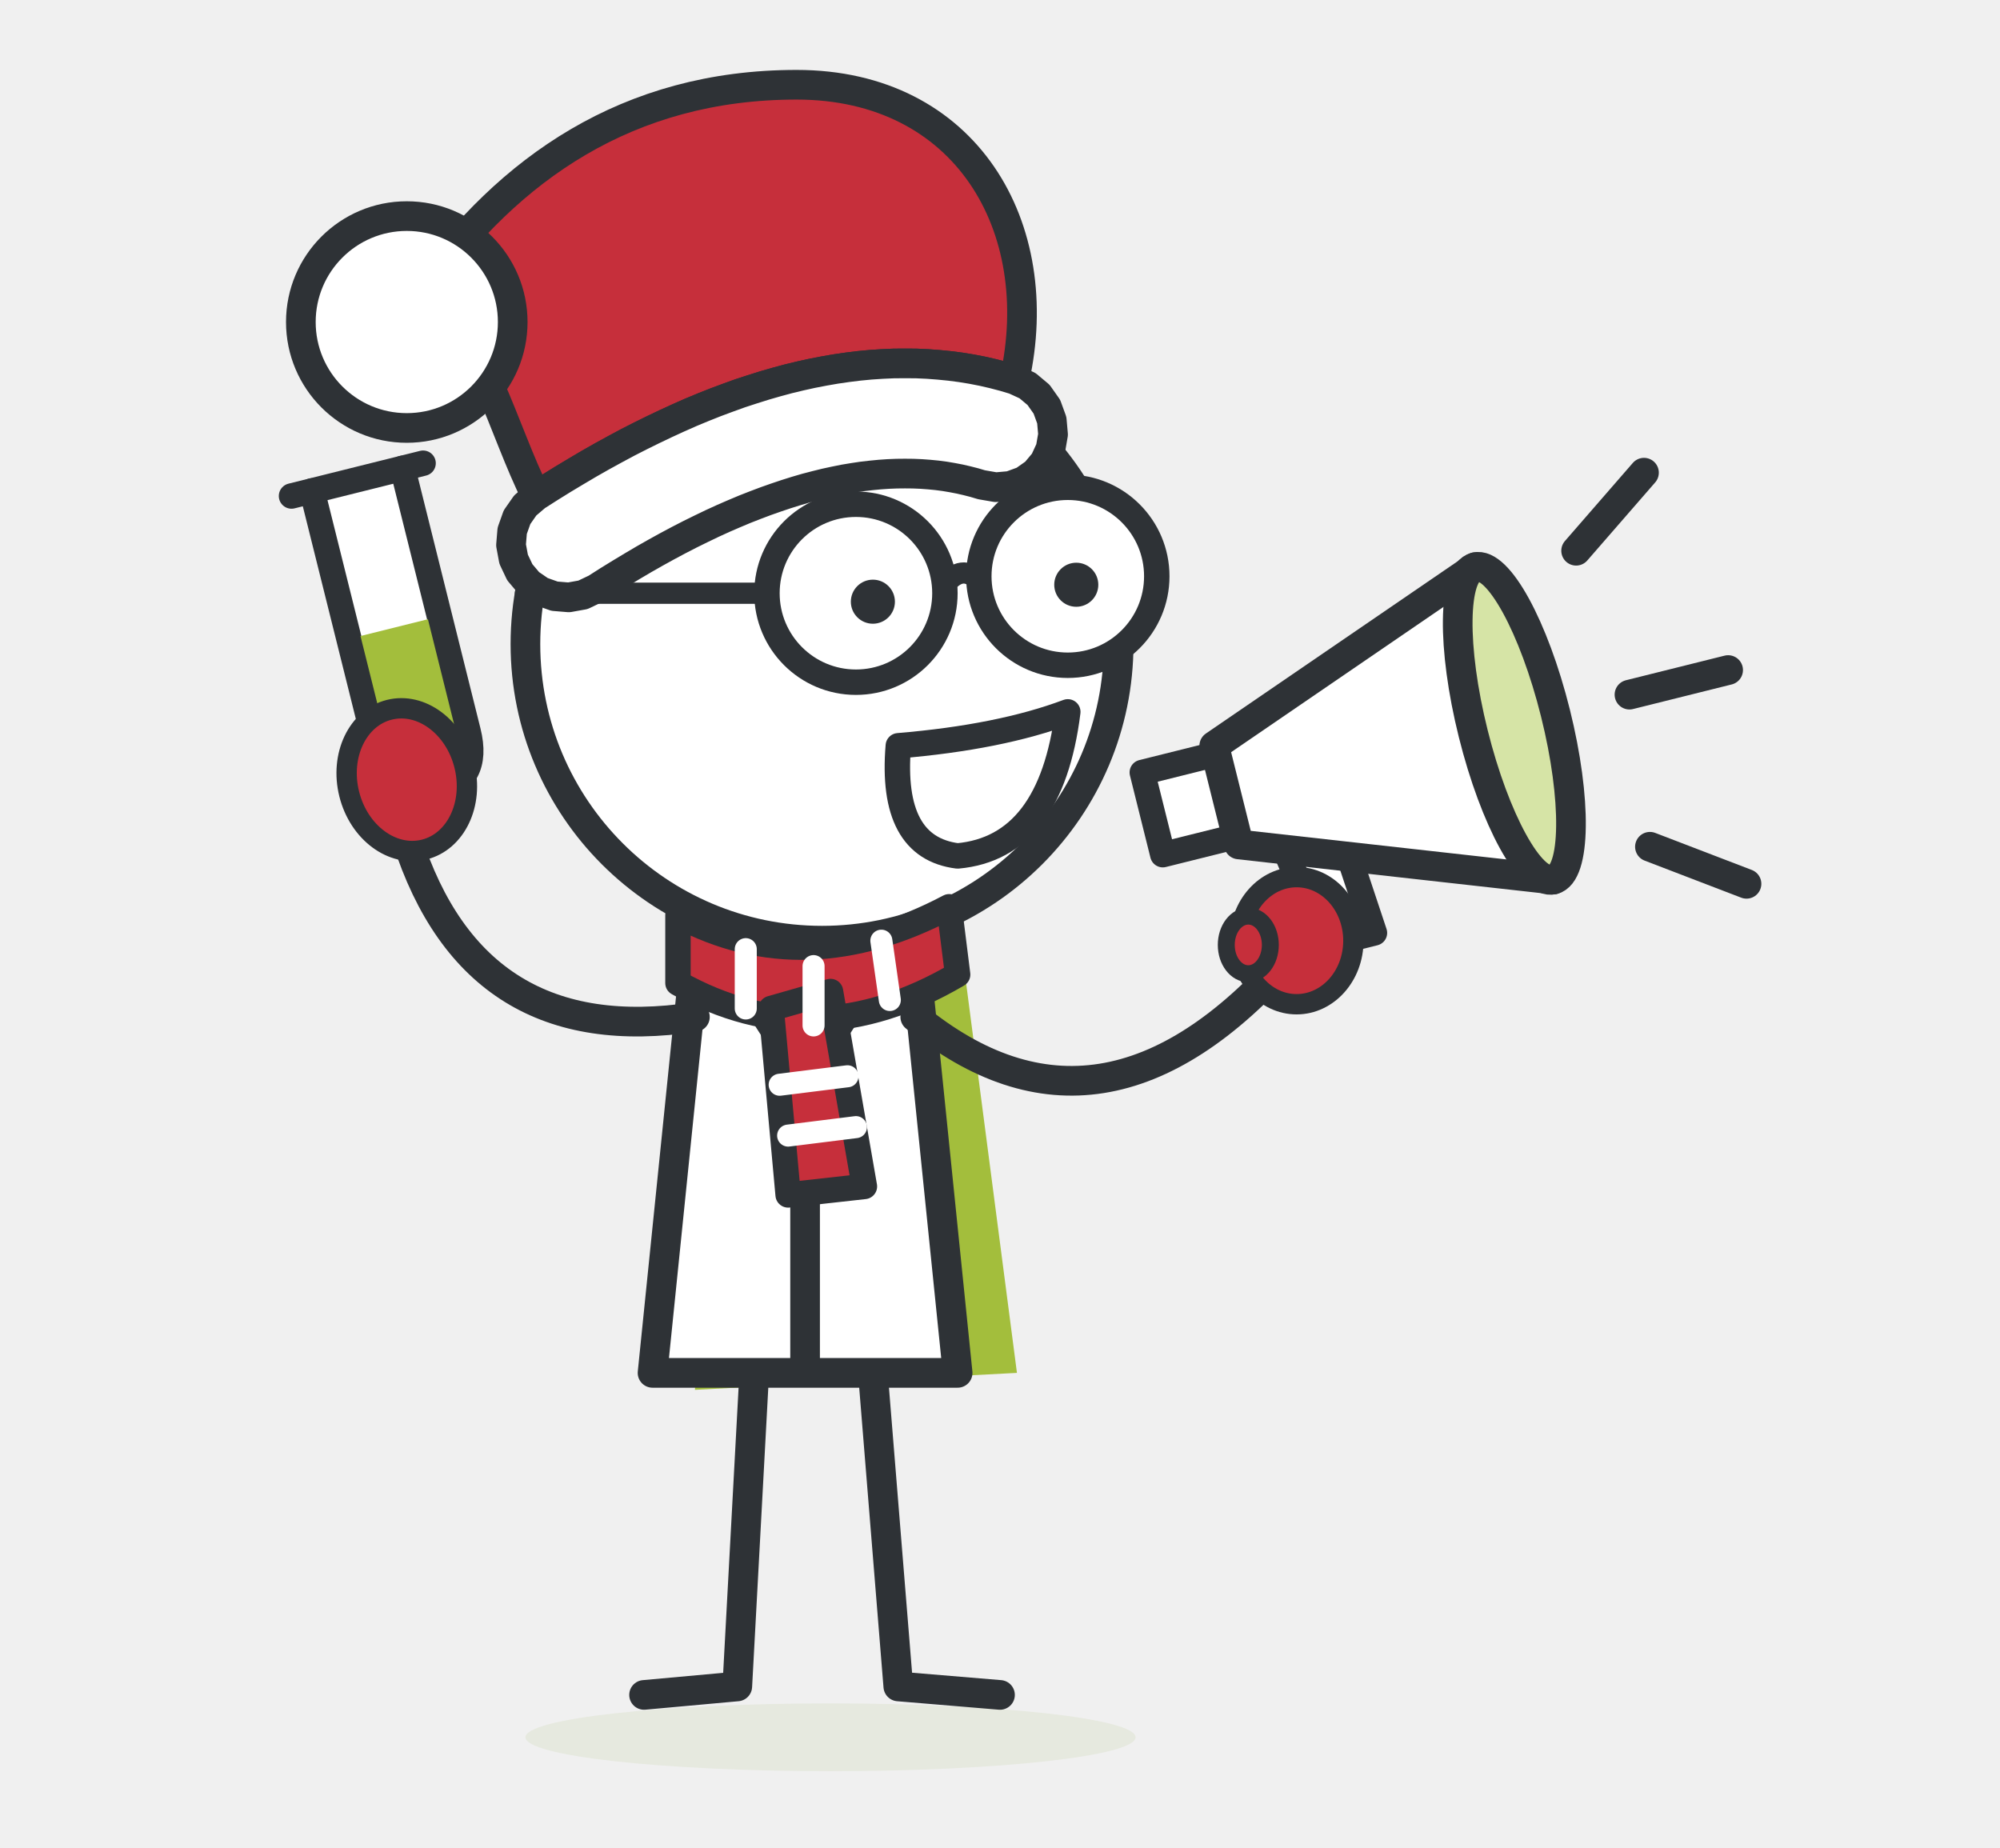
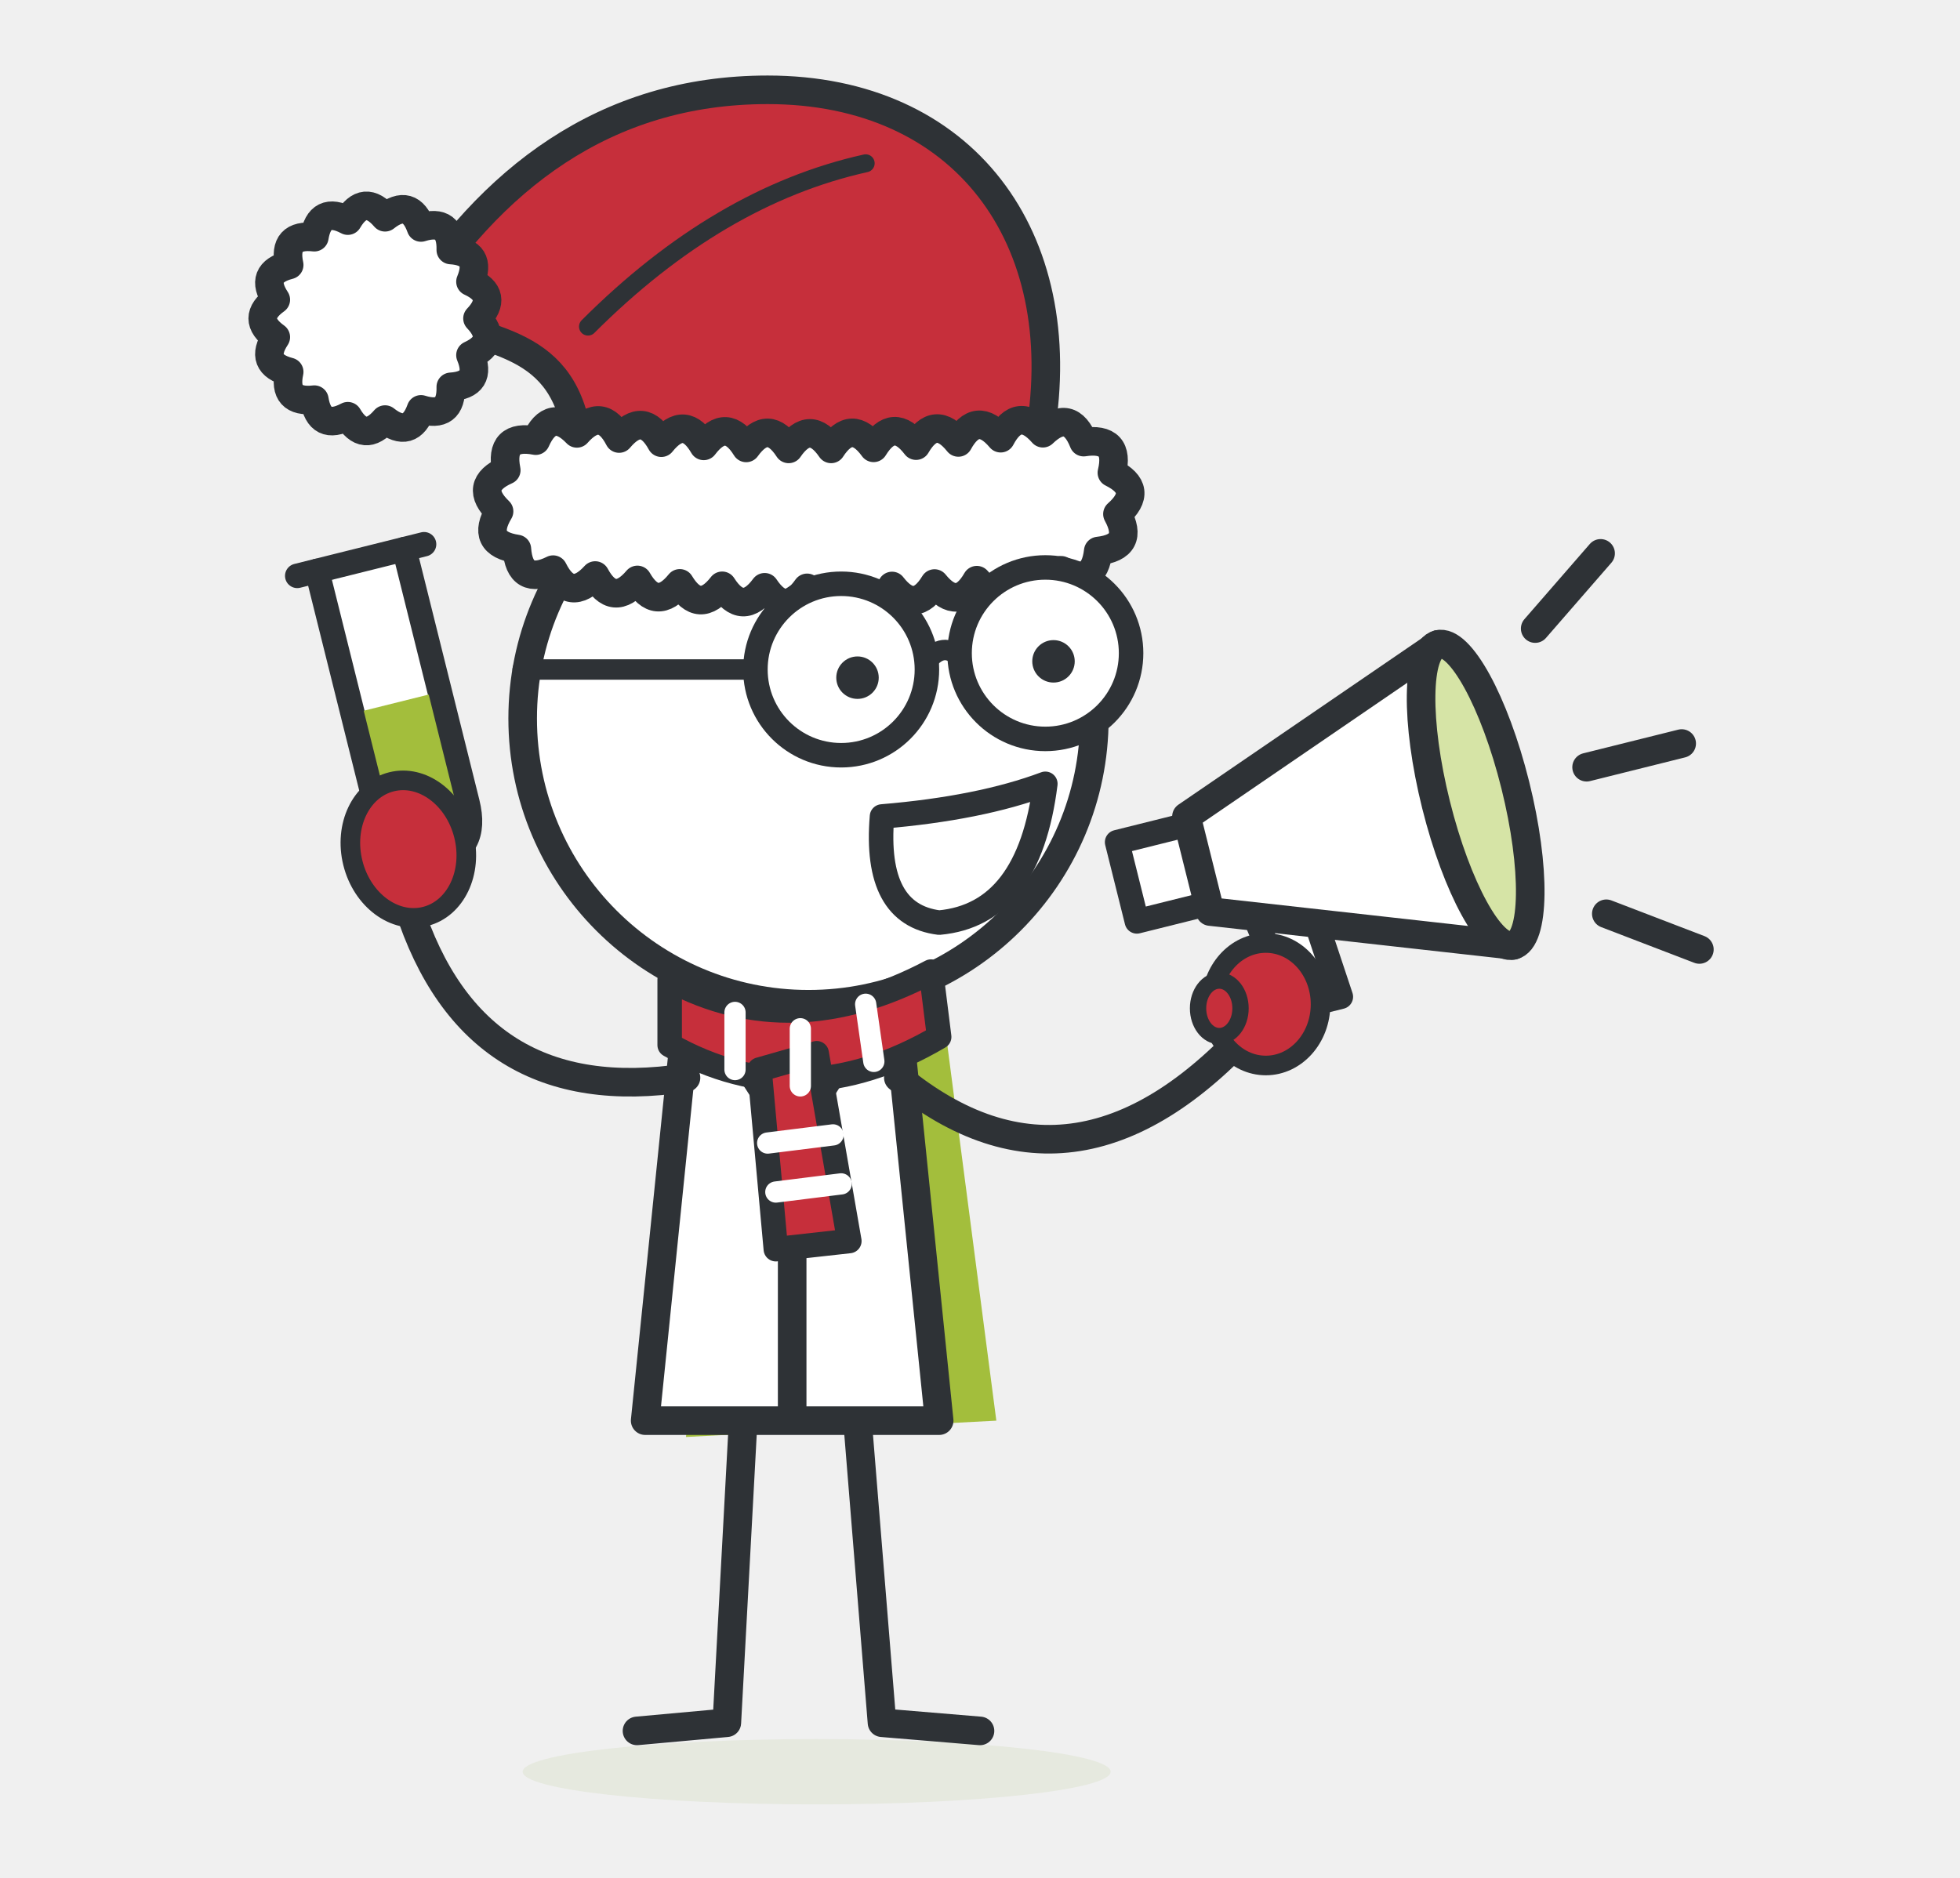
- <svg xmlns="http://www.w3.org/2000/svg" aria-hidden="true" focusable="false" viewBox="-2 -4 236 218" fill="none" stroke="#2E3236" stroke-width="3.5" stroke-linecap="round" stroke-linejoin="round">
+ <svg xmlns="http://www.w3.org/2000/svg" aria-hidden="true" focusable="false" viewBox="-4 -16 240 230" fill="none" stroke="#2E3236" stroke-width="3.5" stroke-linecap="round" stroke-linejoin="round">
  <ellipse cx="96" cy="201" rx="36" ry="4" fill="#E6E9DF" stroke="none" />
  <path d="M84 114 L112 112 L118 158 L80 160 Z" fill="#A3BE3C" stroke="none" />
  <path d="M87 158 L85 195 L74 196" />
  <path d="M101 158 L104 195 L116 196" />
  <path d="M80 109 L75 158 L111 158 L106 109" fill="#FFFFFF" />
  <path d="M84 109 L93 123 L102 109" />
  <path d="M93 123 L93 157" />
  <path d="M80 116 Q54 120 46 95" />
  <g transform="translate(-9 0) rotate(-14 54 72)">
    <path d="M48.5 52 L48.5 84 Q48.5 90 54 90 Q59.5 90 59.5 84 L59.5 52" fill="#FFFFFF" stroke-width="3" />
    <path d="M49.9 70 L58.1 70 L58.1 84 Q58.1 88.6 54 88.6 Q49.9 88.6 49.9 84 Z" fill="#A3BE3C" stroke="none" />
    <path d="M46 52 L62 52" stroke-width="3" />
  </g>
  <ellipse cx="46" cy="88" rx="7" ry="8.5" fill="#C62F3B" stroke="#2E3236" stroke-width="2.4" transform="rotate(-14 46 88)" />
  <circle cx="95" cy="72" r="35" fill="#FFFFFF" />
  <path d="M78 104 Q93 112 110 103 L111 111 Q94 121 78 112 Z" fill="#C62F3B" stroke-width="3" />
  <path d="M96 113 L100 136 L91 137 L89 115 Z" fill="#C62F3B" stroke-width="3" />
  <path d="M86 108 L86 115 M94 110 L94 117 M102 107 L103 114 M90 124 L98 123 M91 130 L99 129" stroke="#FFFFFF" stroke-width="2.6" />
-   <path d="M117.71 40.80 C121.71 22.80 112.00 6.00 92.00 6.00 C72.00 6.00 58.00 16.00 48.00 30.00 C55.00 36.00 57.27 46.54 61.27 54.54 L62.84 53.54 L64.40 52.57 L65.95 51.64 L67.49 50.73 L69.02 49.86 L70.55 49.02 L72.06 48.21 L73.57 47.44 L75.07 46.70 L76.56 45.99 L78.04 45.31 L79.51 44.66 L80.98 44.05 L82.44 43.47 L83.89 42.93 L85.33 42.41 L86.77 41.94 L88.20 41.49 L89.62 41.08 L91.03 40.70 L92.44 40.36 L93.84 40.05 L95.24 39.78 L96.62 39.54 L98.00 39.34 L99.38 39.17 L100.74 39.04 L102.10 38.95 L103.45 38.89 L104.79 38.88 L106.13 38.89 L107.45 38.95 L108.77 39.05 L110.08 39.18 L111.38 39.35 L112.67 39.56 L113.95 39.81 L115.21 40.10 L116.47 40.43 L117.71 40.80Z" fill="#C62F3B" />
-   <path d="M61.27 54.54 L62.84 53.54 L64.40 52.57 L65.95 51.64 L67.49 50.73 L69.02 49.86 L70.55 49.02 L72.06 48.21 L73.57 47.44 L75.07 46.70 L76.56 45.99 L78.04 45.31 L79.51 44.66 L80.98 44.05 L82.44 43.47 L83.89 42.93 L85.33 42.41 L86.77 41.94 L88.20 41.49 L89.62 41.08 L91.03 40.70 L92.44 40.36 L93.84 40.05 L95.24 39.78 L96.62 39.54 L98.00 39.34 L99.38 39.17 L100.74 39.04 L102.10 38.95 L103.45 38.89 L104.79 38.88 L106.13 38.89 L107.45 38.95 L108.77 39.05 L110.08 39.18 L111.38 39.35 L112.67 39.56 L113.95 39.81 L115.21 40.10 L116.47 40.43 L117.71 40.80 L119.25 41.51 L120.55 42.60 L121.53 43.99 L122.11 45.58 L122.26 47.27 L121.97 48.94 L121.26 50.48 L120.17 51.78 L118.78 52.76 L117.19 53.34 L115.50 53.49 L113.82 53.20 L112.98 52.95 L112.12 52.73 L111.25 52.53 L110.37 52.36 L109.48 52.21 L108.57 52.09 L107.65 52.00 L106.71 51.93 L105.76 51.89 L104.79 51.88 L103.81 51.89 L102.81 51.93 L101.80 52.00 L100.77 52.10 L99.73 52.22 L98.66 52.38 L97.58 52.56 L96.49 52.78 L95.38 53.02 L94.25 53.30 L93.10 53.60 L91.94 53.94 L90.76 54.31 L89.57 54.71 L88.35 55.14 L87.13 55.60 L85.88 56.09 L84.62 56.62 L83.35 57.17 L82.06 57.76 L80.75 58.39 L79.43 59.04 L78.09 59.73 L76.74 60.45 L75.38 61.20 L73.99 61.99 L72.60 62.81 L71.19 63.66 L69.76 64.54 L68.32 65.46 L66.79 66.19 L65.12 66.49 L63.43 66.35 L61.83 65.78 L60.43 64.82 L59.34 63.53 L58.61 61.99 L58.30 60.32 L58.44 58.63 L59.01 57.03 L59.98 55.64Z" fill="#FFFFFF" />
-   <circle cx="46" cy="34" r="12.5" fill="#FFFFFF" />
+   <path d="M123.36 37.08 C127.36 13.08 114.00 -5.00 90.00 -5.00 C70.00 -5.00 56.00 6.00 46.00 22.00 C55.00 26.00 64.64 25.08 66.64 37.08 L68.06 37.26 L69.48 37.44 L70.90 37.61 L72.32 37.77 L73.73 37.92 L75.15 38.06 L76.57 38.19 L77.99 38.31 L79.41 38.42 L80.82 38.52 L82.24 38.61 L83.66 38.69 L85.08 38.76 L86.50 38.83 L87.91 38.88 L89.33 38.92 L90.75 38.96 L92.17 38.98 L93.58 39.00 L95.00 39.00 L96.42 39.00 L97.83 38.98 L99.25 38.96 L100.67 38.92 L102.09 38.88 L103.50 38.83 L104.92 38.76 L106.34 38.69 L107.76 38.61 L109.18 38.52 L110.59 38.42 L112.01 38.31 L113.43 38.19 L114.85 38.06 L116.27 37.92 L117.68 37.77 L119.10 37.61 L120.52 37.44 L121.94 37.26 L123.36 37.08 Z" fill="#C62F3B" />
+   <path d="M102 4 Q84 8 68 24" stroke="#2E3236" stroke-width="2.2" fill="none" />
+   <path d="M66.64 37.08 Q69.69 33.62 71.81 37.71 Q74.77 34.19 76.98 38.22 Q79.86 34.62 82.17 38.61 Q84.95 34.94 87.37 38.86 Q90.06 35.12 92.57 38.98 Q95.17 35.18 97.77 38.98 Q100.27 35.12 102.97 38.85 Q105.38 34.92 108.17 38.58 Q110.48 34.60 113.35 38.19 Q115.56 34.15 118.53 37.67 Q120.67 33.60 123.70 37.06 Q127.00 33.89 128.69 38.15 Q133.22 37.45 132.15 41.90 Q136.26 43.93 132.83 46.96 Q135.03 50.98 130.48 51.49 Q129.96 56.04 125.94 53.85 Q123.86 57.96 120.79 54.53 Q118.59 58.57 115.61 55.06 Q113.32 59.05 110.43 55.47 Q108.04 59.41 105.23 55.77 Q102.76 59.65 100.03 55.94 Q97.47 59.77 94.83 56.00 Q92.18 59.77 89.63 55.93 Q86.90 59.64 84.43 55.75 Q81.61 59.39 79.24 55.45 Q76.34 59.03 74.05 55.03 Q71.07 58.54 68.88 54.49 Q65.78 57.90 63.73 53.77 Q59.63 55.81 59.29 51.24 Q54.76 50.56 57.11 46.63 Q53.81 43.46 57.99 41.59 Q57.10 37.10 61.60 37.97 Q63.46 33.78 66.64 37.08Z" fill="#FFFFFF" />
+   <path d="M54.47 23.00 Q57.19 25.85 53.61 27.50 Q55.12 31.13 51.20 31.38 Q51.30 35.32 47.55 34.14 Q46.23 37.84 43.15 35.39 Q40.58 38.38 38.59 34.98 Q35.12 36.83 34.49 32.95 Q30.58 33.40 31.41 29.55 Q27.61 28.57 29.77 25.29 Q26.57 23.00 29.77 20.71 Q27.61 17.43 31.41 16.45 Q30.58 12.60 34.49 13.05 Q35.12 9.17 38.59 11.02 Q40.58 7.62 43.15 10.61 Q46.23 8.16 47.55 11.86 Q51.30 10.68 51.20 14.62 Q55.12 14.87 53.61 18.50 Q57.19 20.15 54.47 23.00Z" fill="#FFFFFF" />
  <path d="M60 66 L88 66" stroke-width="2.5" />
  <circle cx="99" cy="66" r="10.5" fill="#FFFFFF" stroke-width="3" />
  <circle cx="124" cy="64" r="10.5" fill="#FFFFFF" stroke-width="3" />
  <path d="M109.5 65 Q111.5 62.5 113.5 64.5" stroke-width="2.5" />
  <circle cx="101" cy="67" r="2.6" fill="#2E3236" stroke="none" />
  <circle cx="125" cy="65" r="2.6" fill="#2E3236" stroke="none" />
  <path d="M104 84 Q116 83 124 80 Q122 96 111 97 Q103 96 104 84 Z" fill="#FFFFFF" stroke-width="3" />
  <g transform="translate(134 92) rotate(-14)">
    <path d="M14 7 L16 20 L22 20 L21 7" fill="#FFFFFF" stroke-width="3" />
    <path d="M0 -5 L9 -5 L9 5 L0 5 Z" fill="#FFFFFF" stroke-width="3" />
    <path d="M9 -6 L44 -19 L44 19 L9 6 Z" fill="#FFFFFF" />
    <ellipse cx="44" cy="0" rx="5" ry="19" fill="#D6E4A6" />
    <g class="ondes">
      <path d="M56 -18 L66 -25" />
      <path d="M58 0 L70 0" />
      <path d="M56 18 L66 25" />
    </g>
  </g>
  <path d="M106 116 Q128 134 150 109" />
  <ellipse cx="151" cy="107" rx="6.7" ry="7.5" fill="#C62F3B" stroke="#2E3236" stroke-width="2.4" />
  <ellipse cx="145.3" cy="107.5" rx="2.6" ry="3.4" fill="#C62F3B" stroke="#2E3236" stroke-width="2" />
</svg>
